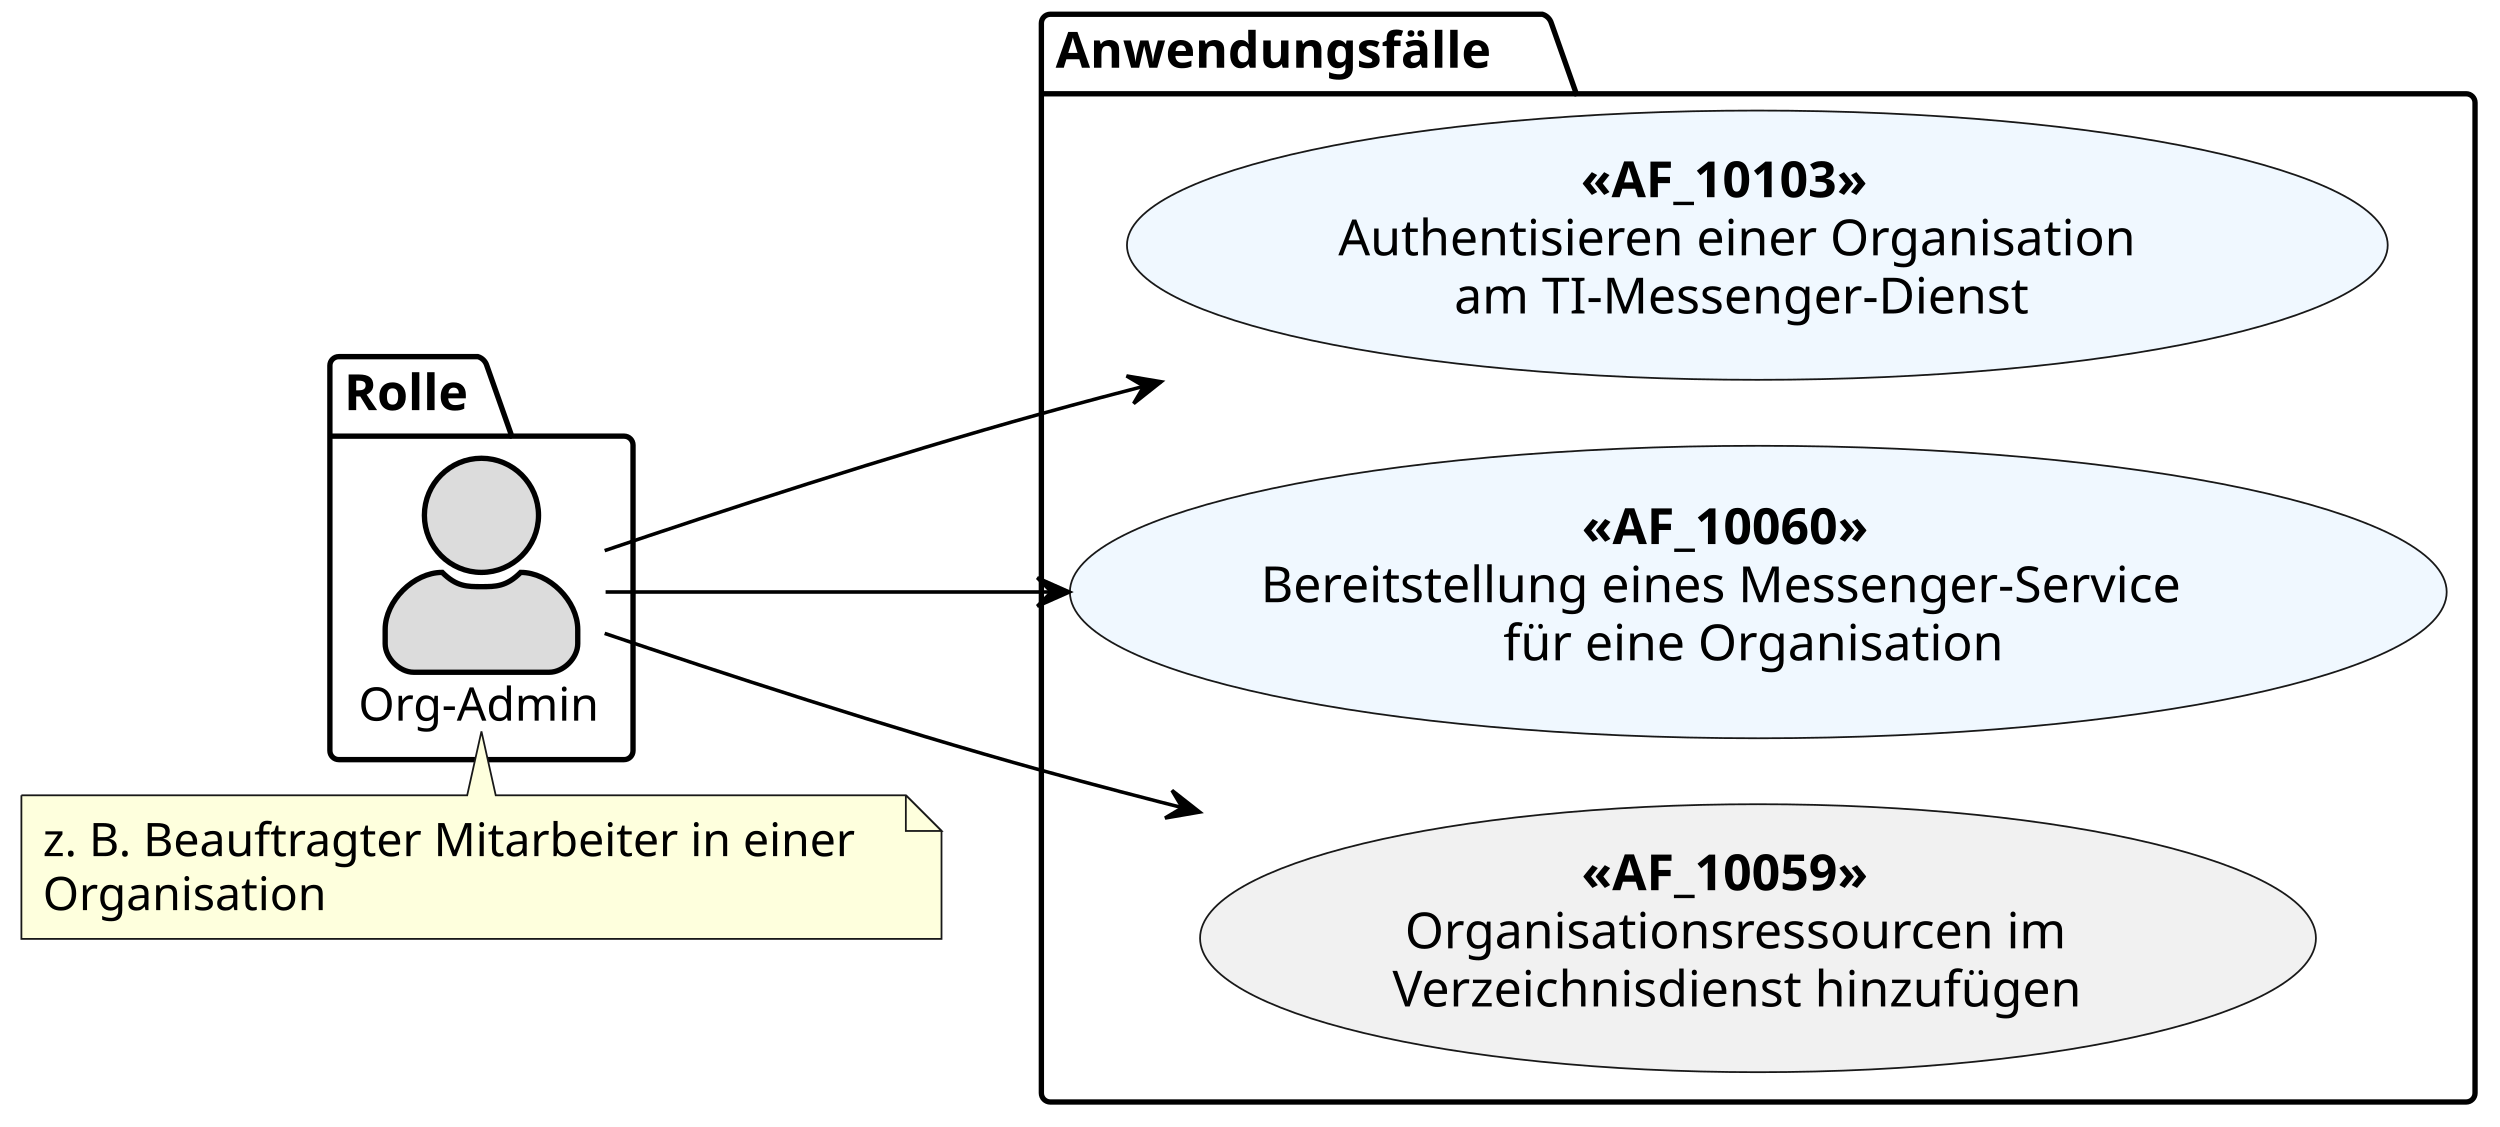
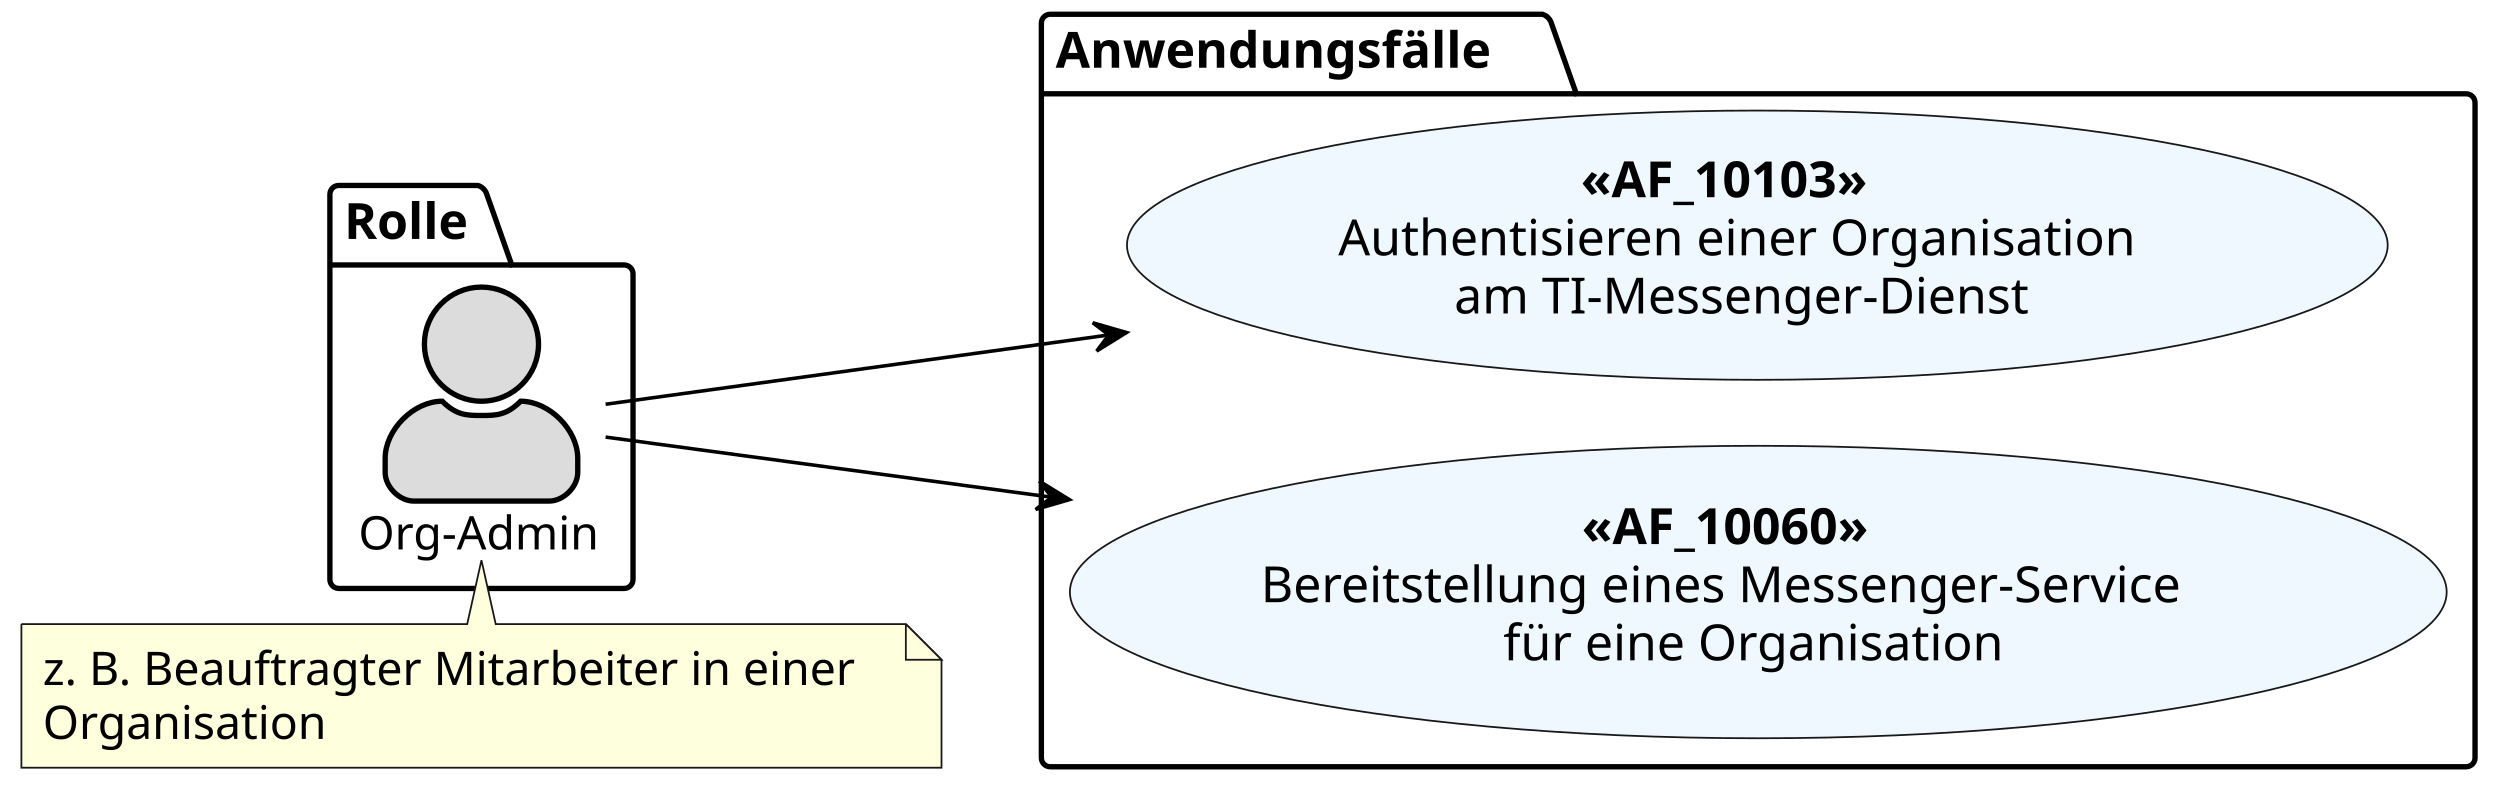
- <svg xmlns="http://www.w3.org/2000/svg" contentStyleType="text/css" height="632px" preserveAspectRatio="none" style="width:1402px;height:632px;background:#FFFFFF;" version="1.1" viewBox="0 0 1402 632" width="1402px" zoomAndPan="magnify">
+ <svg xmlns="http://www.w3.org/2000/svg" contentStyleType="text/css" height="444px" preserveAspectRatio="none" style="width:1402px;height:444px;background:#FFFFFF;" version="1.1" viewBox="0 0 1402 444" width="1402px" zoomAndPan="magnify">
  <defs />
  <g>
    <g id="cluster_Rolle">
-       <path d="M190,200 L268,200 A7.5,7.5 0 0 1 273,205 L287,244.594 L350,244.594 A5,5 0 0 1 355,249.594 L355,421 A5,5 0 0 1 350,426 L190,426 A5,5 0 0 1 185,421 L185,205 A5,5 0 0 1 190,200 " fill="none" style="stroke:#000000;stroke-width:3.0;" />
-       <line style="stroke:#000000;stroke-width:3.0;" x1="185" x2="287" y1="244.594" y2="244.594" />
-       <text fill="#000000" font-family="sans-serif" font-size="28" font-weight="bold" lengthAdjust="spacing" textLength="76" x="193" y="229.99">Rolle</text>
+       <path d="M190,104 L268,104 A7.5,7.5 0 0 1 273,109 L287,148.594 L350,148.594 A5,5 0 0 1 355,153.594 L355,325 A5,5 0 0 1 350,330 L190,330 A5,5 0 0 1 185,325 L185,109 A5,5 0 0 1 190,104 " fill="none" style="stroke:#000000;stroke-width:3.0;" />
+       <line style="stroke:#000000;stroke-width:3.0;" x1="185" x2="287" y1="148.594" y2="148.594" />
+       <text fill="#000000" font-family="sans-serif" font-size="28" font-weight="bold" lengthAdjust="spacing" textLength="76" x="193" y="133.99">Rolle</text>
    </g>
    <g id="cluster_Anwendungsfälle">
-       <path d="M589,8 L865,8 A7.5,7.5 0 0 1 870,13 L884,52.594 L1383,52.594 A5,5 0 0 1 1388,57.594 L1388,613 A5,5 0 0 1 1383,618 L589,618 A5,5 0 0 1 584,613 L584,13 A5,5 0 0 1 589,8 " fill="none" style="stroke:#000000;stroke-width:3.0;" />
+       <path d="M589,8 L865,8 A7.5,7.5 0 0 1 870,13 L884,52.594 L1383,52.594 A5,5 0 0 1 1388,57.594 L1388,425 A5,5 0 0 1 1383,430 L589,430 A5,5 0 0 1 584,425 L584,13 A5,5 0 0 1 589,8 " fill="none" style="stroke:#000000;stroke-width:3.0;" />
      <line style="stroke:#000000;stroke-width:3.0;" x1="584" x2="884" y1="52.594" y2="52.594" />
      <text fill="#000000" font-family="sans-serif" font-size="28" font-weight="bold" lengthAdjust="spacing" textLength="274" x="592" y="37.99">Anwendungsfälle</text>
    </g>
-     <g id="elem_GMN11">
-       <path d="M12,446 L12,526.531 A0,0 0 0 0 12,526.531 L528,526.531 A0,0 0 0 0 528,526.531 L528,466 L508,446 L278,446 L270,410.166 L262,446 L12,446 A0,0 0 0 0 12,446 " fill="#FEFFDD" style="stroke:#181818;stroke-width:1.0;" />
-       <path d="M508,446 L508,466 L528,466 L508,446 " fill="#FEFFDD" style="stroke:#181818;stroke-width:1.0;" />
-       <text fill="#000000" font-family="sans-serif" font-size="26" lengthAdjust="spacing" textLength="474" x="24" y="480.134">z. B. Beauftragter Mitarbeiter in einer</text>
-       <text fill="#000000" font-family="sans-serif" font-size="26" lengthAdjust="spacing" textLength="162" x="24" y="510.399">Organisation</text>
+     <g id="elem_GMN9">
+       <path d="M12,350 L12,430.531 A0,0 0 0 0 12,430.531 L528,430.531 A0,0 0 0 0 528,430.531 L528,370 L508,350 L278,350 L270,314.166 L262,350 L12,350 A0,0 0 0 0 12,350 " fill="#FEFFDD" style="stroke:#181818;stroke-width:1.0;" />
+       <path d="M508,350 L508,370 L528,370 L508,350 " fill="#FEFFDD" style="stroke:#181818;stroke-width:1.0;" />
+       <text fill="#000000" font-family="sans-serif" font-size="26" lengthAdjust="spacing" textLength="474" x="24" y="384.134">z. B. Beauftragter Mitarbeiter in einer</text>
+       <text fill="#000000" font-family="sans-serif" font-size="26" lengthAdjust="spacing" textLength="162" x="24" y="414.399">Organisation</text>
    </g>
    <g id="elem_oa">
-       <ellipse cx="270" cy="289" fill="#DCDCDC" rx="32" ry="32" style="stroke:#000000;stroke-width:3.0;" />
-       <path d="M270,329 C278,329 284,329 292,321 C308,321 324,337 324,353 L324,361 C324,369 316,377 308,377 L232,377 C224,377 216,369 216,361 L216,353 C216,337 232,321 248,321 C256,329 262,329 270,329 " fill="#DCDCDC" style="stroke:#000000;stroke-width:3.0;" />
-       <text fill="#000000" font-family="Aapex" font-size="26" lengthAdjust="spacing" textLength="138" x="201" y="404.134">Org-Admin</text>
+       <ellipse cx="270" cy="193" fill="#DCDCDC" rx="32" ry="32" style="stroke:#000000;stroke-width:3.0;" />
+       <path d="M270,233 C278,233 284,233 292,225 C308,225 324,241 324,257 L324,265 C324,273 316,281 308,281 L232,281 C224,281 216,273 216,265 L216,257 C216,241 232,225 248,225 C256,233 262,233 270,233 " fill="#DCDCDC" style="stroke:#000000;stroke-width:3.0;" />
+       <text fill="#000000" font-family="Aapex" font-size="26" lengthAdjust="spacing" textLength="138" x="201" y="308.134">Org-Admin</text>
    </g>
    <g id="elem_UC1">
      <ellipse cx="985.514" cy="137.503" fill="#F0F8FF" rx="353.514" ry="75.503" style="stroke:#181818;stroke-width:1.0;" />
      <text fill="#000000" font-family="sans-serif" font-size="28" font-weight="bold" lengthAdjust="spacing" textLength="190" x="886.514" y="110.603">«AF_10103»</text>
      <text fill="#000000" font-family="sans-serif" font-size="28" lengthAdjust="spacing" textLength="8" x="1076.514" y="110.603"> </text>
      <text fill="#000000" font-family="sans-serif" font-size="28" lengthAdjust="spacing" textLength="462" x="750.514" y="143.196">Authentisieren einer Organisation</text>
      <text fill="#000000" font-family="sans-serif" font-size="28" lengthAdjust="spacing" textLength="340" x="815.514" y="175.79">am TI-Messenger-Dienst</text>
    </g>
    <g id="elem_UC2">
      <ellipse cx="986.05" cy="332.01" fill="#F0F8FF" rx="386.05" ry="82.01" style="stroke:#181818;stroke-width:1.0;" />
      <text fill="#000000" font-family="sans-serif" font-size="28" font-weight="bold" lengthAdjust="spacing" textLength="190" x="887.05" y="305.11">«AF_10060»</text>
      <text fill="#000000" font-family="sans-serif" font-size="28" lengthAdjust="spacing" textLength="8" x="1077.05" y="305.11"> </text>
      <text fill="#000000" font-family="sans-serif" font-size="28" lengthAdjust="spacing" textLength="550" x="707.05" y="337.703">Bereitstellung eines Messenger-Service</text>
      <text fill="#000000" font-family="sans-serif" font-size="28" lengthAdjust="spacing" textLength="286" x="843.05" y="370.297">für eine Organisation</text>
    </g>
-     <g id="elem_UC3">
-       <ellipse cx="985.884" cy="526.142" fill="#F1F1F1" rx="312.884" ry="75.142" style="stroke:#181818;stroke-width:1.0;" />
-       <text fill="#000000" font-family="sans-serif" font-size="28" font-weight="bold" lengthAdjust="spacing" textLength="190" x="886.884" y="499.241">«AF_10059»</text>
-       <text fill="#000000" font-family="sans-serif" font-size="28" lengthAdjust="spacing" textLength="8" x="1076.884" y="499.241"> </text>
-       <text fill="#000000" font-family="sans-serif" font-size="28" lengthAdjust="spacing" textLength="388" x="787.884" y="531.835">Organisationsressourcen im</text>
-       <text fill="#000000" font-family="sans-serif" font-size="28" lengthAdjust="spacing" textLength="410" x="780.884" y="564.429">Verzeichnisdienst hinzufügen</text>
-     </g>
-     <path d="M339.092,308.793 C401.962,287.453 498.766,255.634 584,232 C605.826,225.948 628.39,219.951 651.175,214.089 " fill="none" style="stroke:#000000;stroke-width:2.0;" />
-     <polygon fill="#000000" points="651.175,214.089,631.749,210.827,641.49,216.581,635.736,226.322,651.175,214.089" style="stroke:#000000;stroke-width:2.0;" />
-     <path d="M339.625,332 C401.76,332 499.209,332 599.685,332 " fill="none" style="stroke:#000000;stroke-width:2.0;" />
-     <polygon fill="#000000" points="599.685,332,581.685,324,589.685,332,581.685,340,599.685,332" style="stroke:#000000;stroke-width:2.0;" />
-     <path d="M339.092,355.207 C401.962,376.547 498.766,408.366 584,432 C612.7,439.958 642.678,447.821 672.753,455.407 " fill="none" style="stroke:#000000;stroke-width:2.0;" />
-     <polygon fill="#000000" points="672.753,455.407,657.256,443.248,663.057,452.961,653.343,458.762,672.753,455.407" style="stroke:#000000;stroke-width:2.0;" />
+     <path d="M339.625,226.692 C408.356,217.232 520.294,201.825 631.744,186.485 " fill="none" style="stroke:#000000;stroke-width:2.0;" />
+     <polygon fill="#000000" points="631.744,186.485,612.821,181.014,621.837,187.848,615.003,196.864,631.744,186.485" style="stroke:#000000;stroke-width:2.0;" />
+     <path d="M339.625,245.118 C401.76,253.496 499.209,266.635 599.685,280.182 " fill="none" style="stroke:#000000;stroke-width:2.0;" />
+     <polygon fill="#000000" points="599.685,280.182,582.916,269.849,589.775,278.846,580.778,285.705,599.685,280.182" style="stroke:#000000;stroke-width:2.0;" />
  </g>
</svg>
